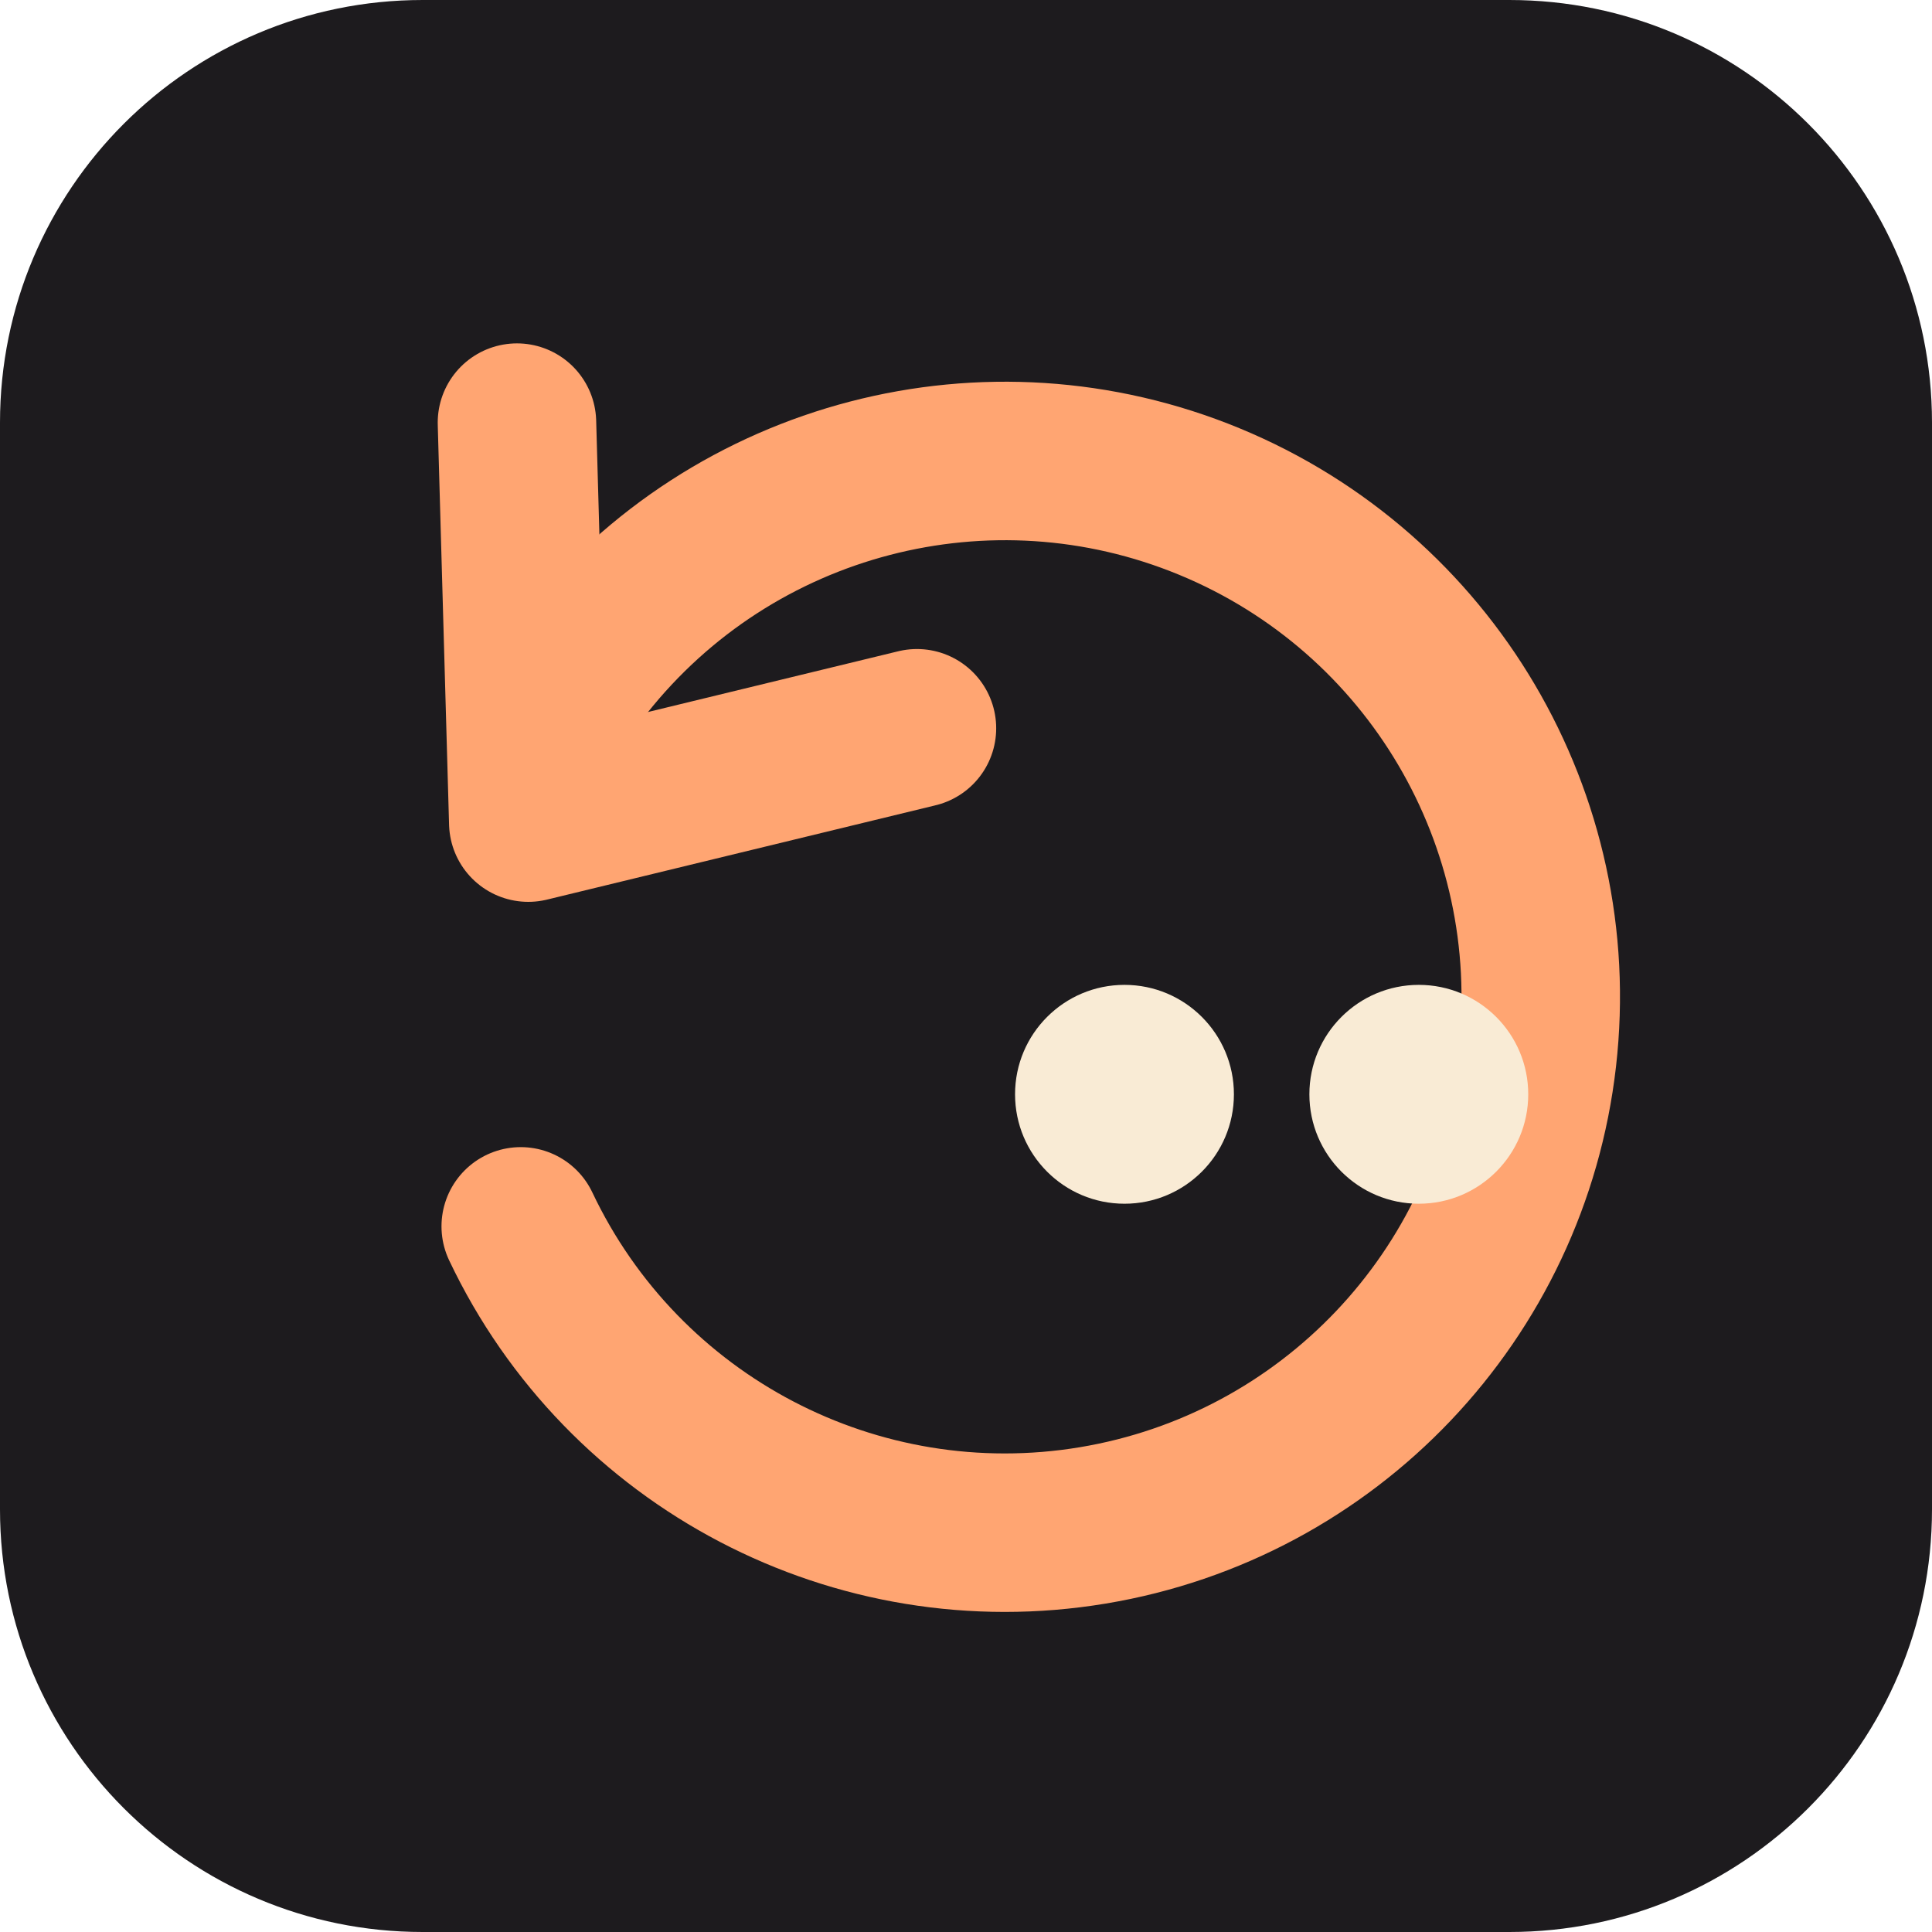
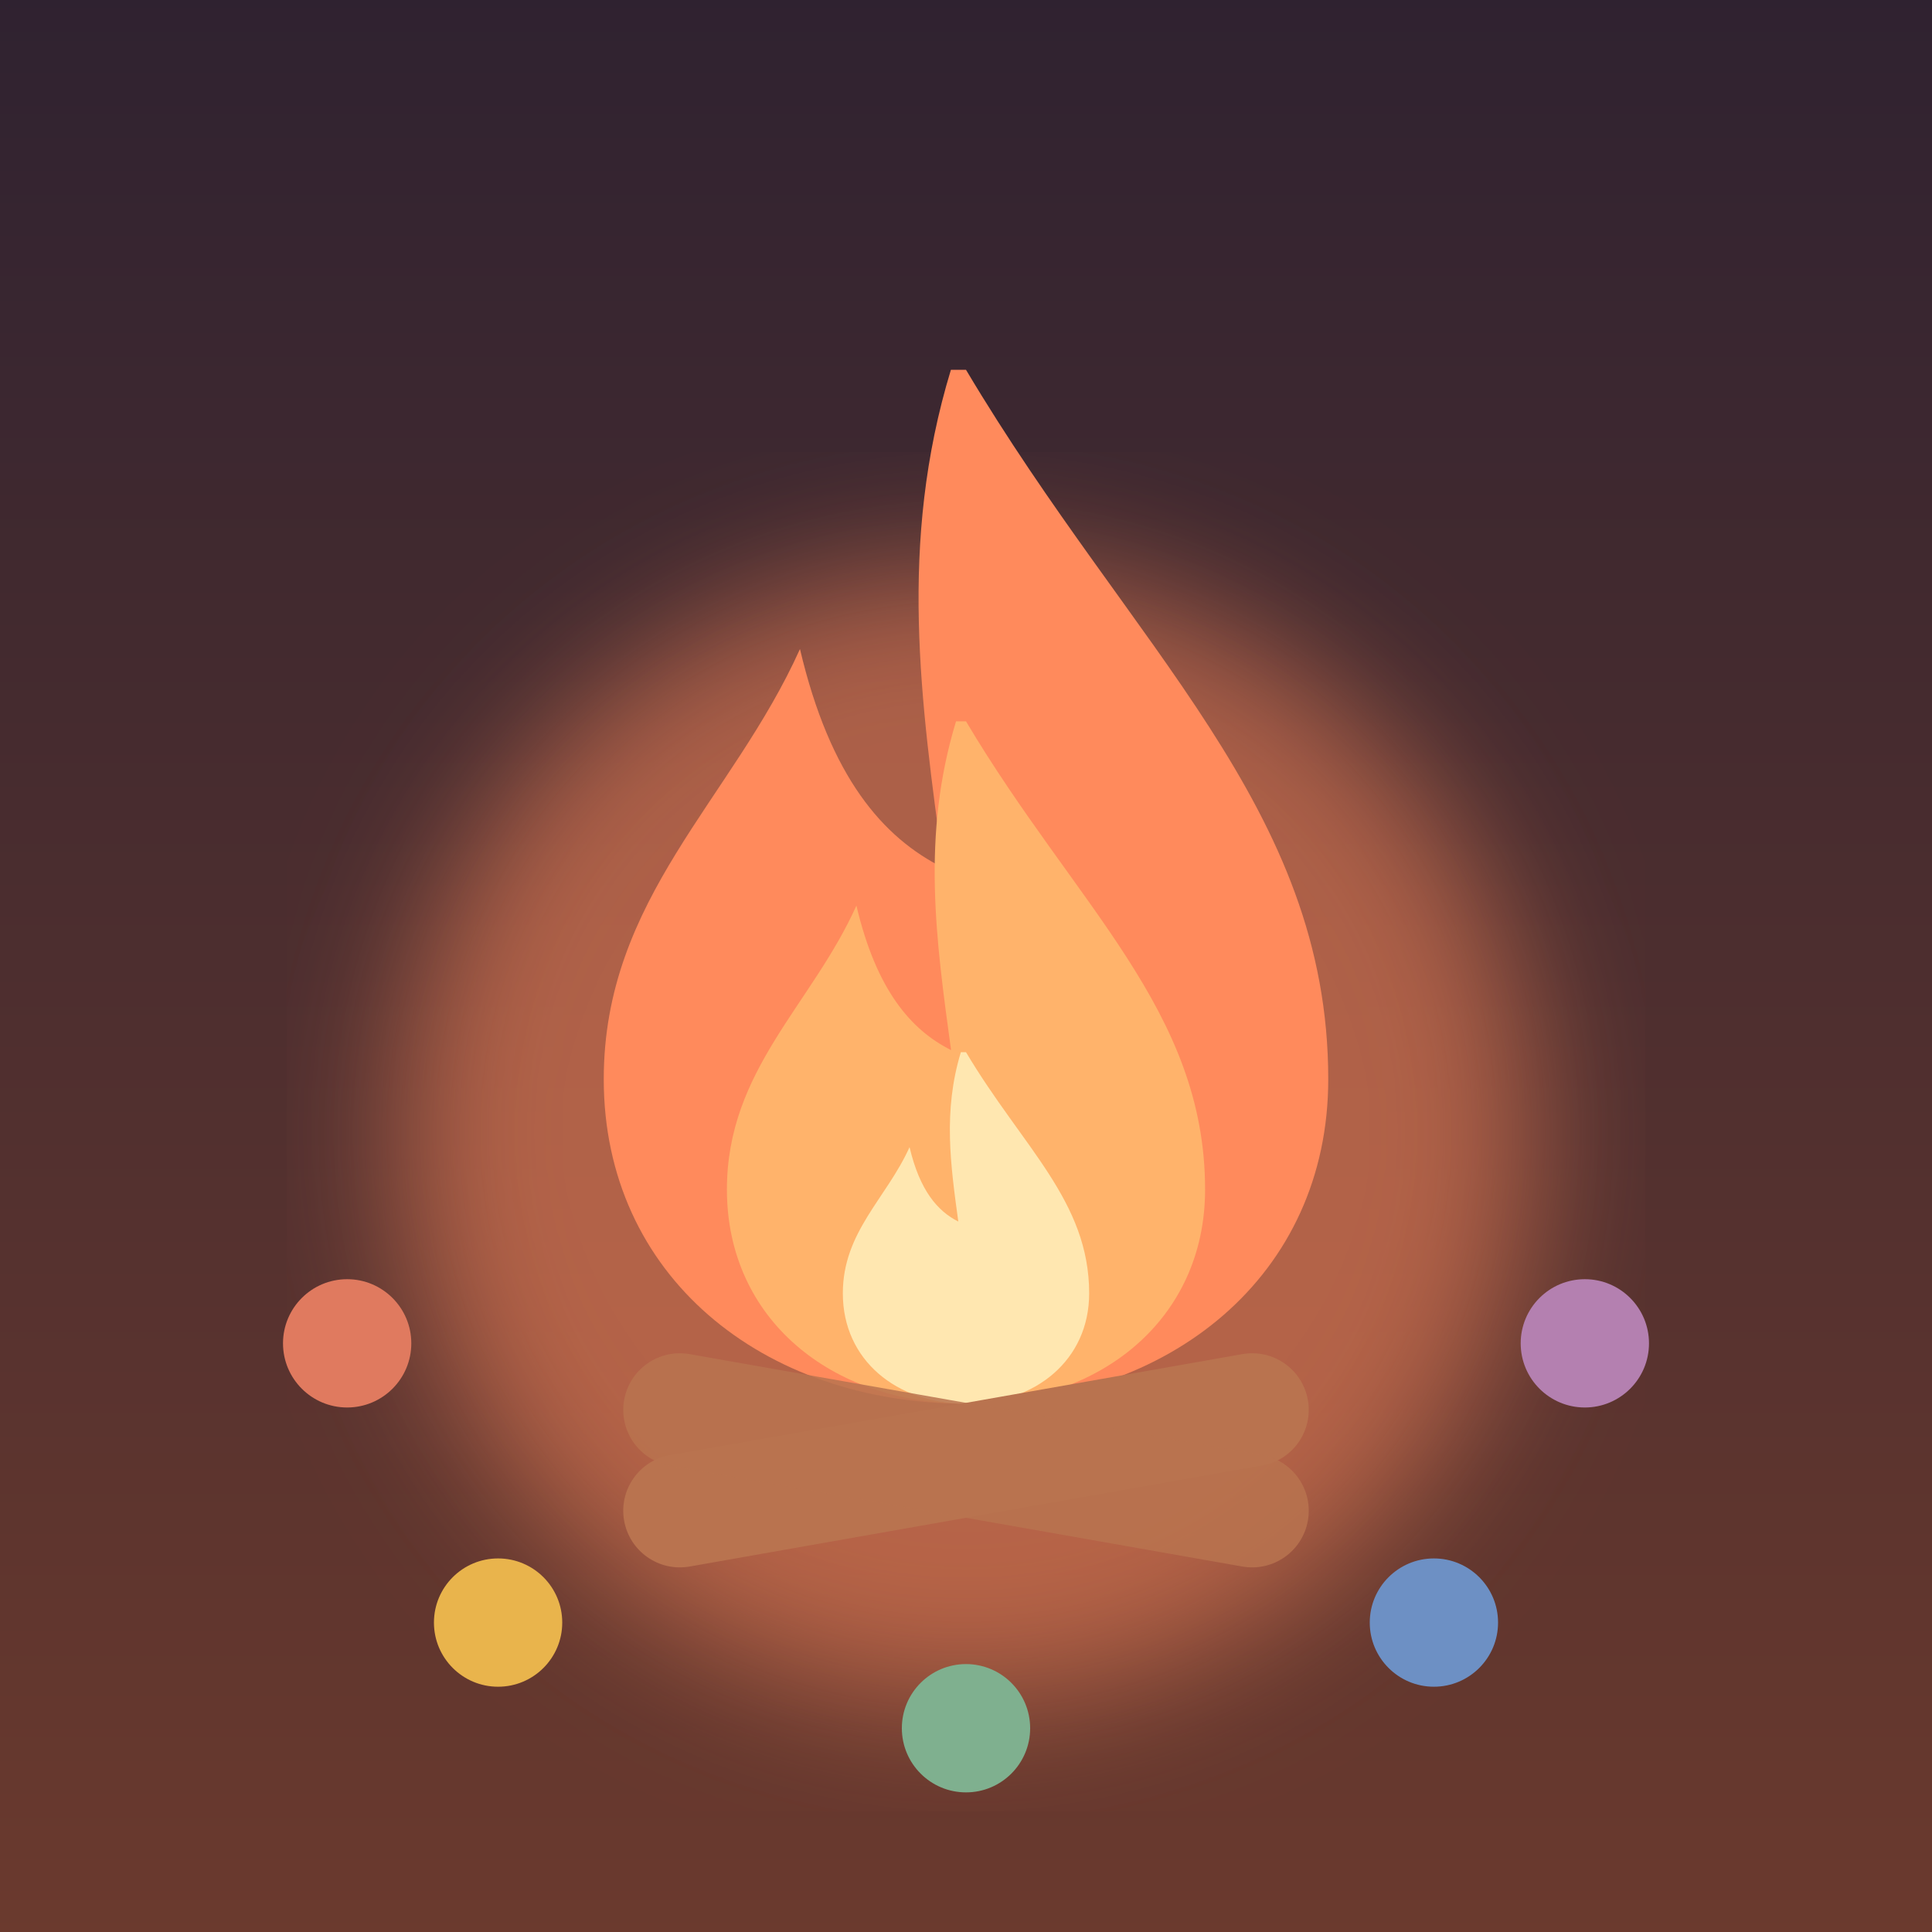
- <svg xmlns="http://www.w3.org/2000/svg" width="512" height="512" viewBox="0 0 512 512" role="img" aria-labelledby="title">
-   <rect width="512" height="512" rx="112" fill="#1D1B1E" />
-   <path d="M155 176a142 142 0 1 1-17 149" fill="none" stroke="#FFA572" stroke-linecap="round" stroke-width="42" />
-   <path d="m137 112 3 106 103-25" fill="none" stroke="#FFA572" stroke-linecap="round" stroke-linejoin="round" stroke-width="42" />
-   <circle cx="298" cy="290" r="29" fill="#F9EBD5" />
-   <circle cx="376" cy="290" r="29" fill="#F9EBD5" />
+ <svg xmlns="http://www.w3.org/2000/svg" viewBox="0 0 512 512">
+   <defs>
+     <linearGradient id="ic5-bg" x1="0" y1="0" x2="0" y2="1">
+       <stop offset="0" stop-color="#2f2230" />
+       <stop offset="1" stop-color="#6b3a2e" />
+     </linearGradient>
+     <filter id="blur18">
+       <feGaussianBlur stdDeviation="18" />
+     </filter>
+   </defs>
+   <rect width="512" height="512" fill="url(#ic5-bg)" />
+   <circle cx="256" cy="300" r="150" fill="#ff8a5c" opacity=".55" filter="url(#blur18)" />
+   <g transform="translate(0 -14)">
+     <path d="M256 112C300 186 352 228 352 300c0 52-42 86-96 86s-96-34-96-86c0-48 34-74 52-114 8 34 22 50 38 58-6-44-12-86 2-132z" fill="#ff8a5c" />
+     <path d="M256 112C300 186 352 228 352 300c0 52-42 86-96 86s-96-34-96-86c0-48 34-74 52-114 8 34 22 50 38 58-6-44-12-86 2-132z" fill="#ffb36b" transform="translate(256 386) scale(.66) translate(-256 -386)" />
+     <path d="M256 112C300 186 352 228 352 300c0 52-42 86-96 86s-96-34-96-86c0-48 34-74 52-114 8 34 22 50 38 58-6-44-12-86 2-132z" fill="#ffe7b0" transform="translate(256 386) scale(.34) translate(-256 -386)" />
+   </g>
+   <g fill="#b9734f">
+     <rect x="164" y="372" width="184" height="30" rx="15" transform="rotate(-10 256 387)" />
+     <rect x="164" y="372" width="184" height="30" rx="15" transform="rotate(10 256 387)" opacity=".85" />
+   </g>
+   <g>
+     <circle cx="92" cy="356" r="17" fill="#e07a5f" />
+     <circle cx="132" cy="430" r="17" fill="#e9b44c" />
+     <circle cx="256" cy="458" r="17" fill="#7fb08f" />
+     <circle cx="380" cy="430" r="17" fill="#6d90c4" />
+     <circle cx="420" cy="356" r="17" fill="#b480b0" />
+   </g>
</svg>
